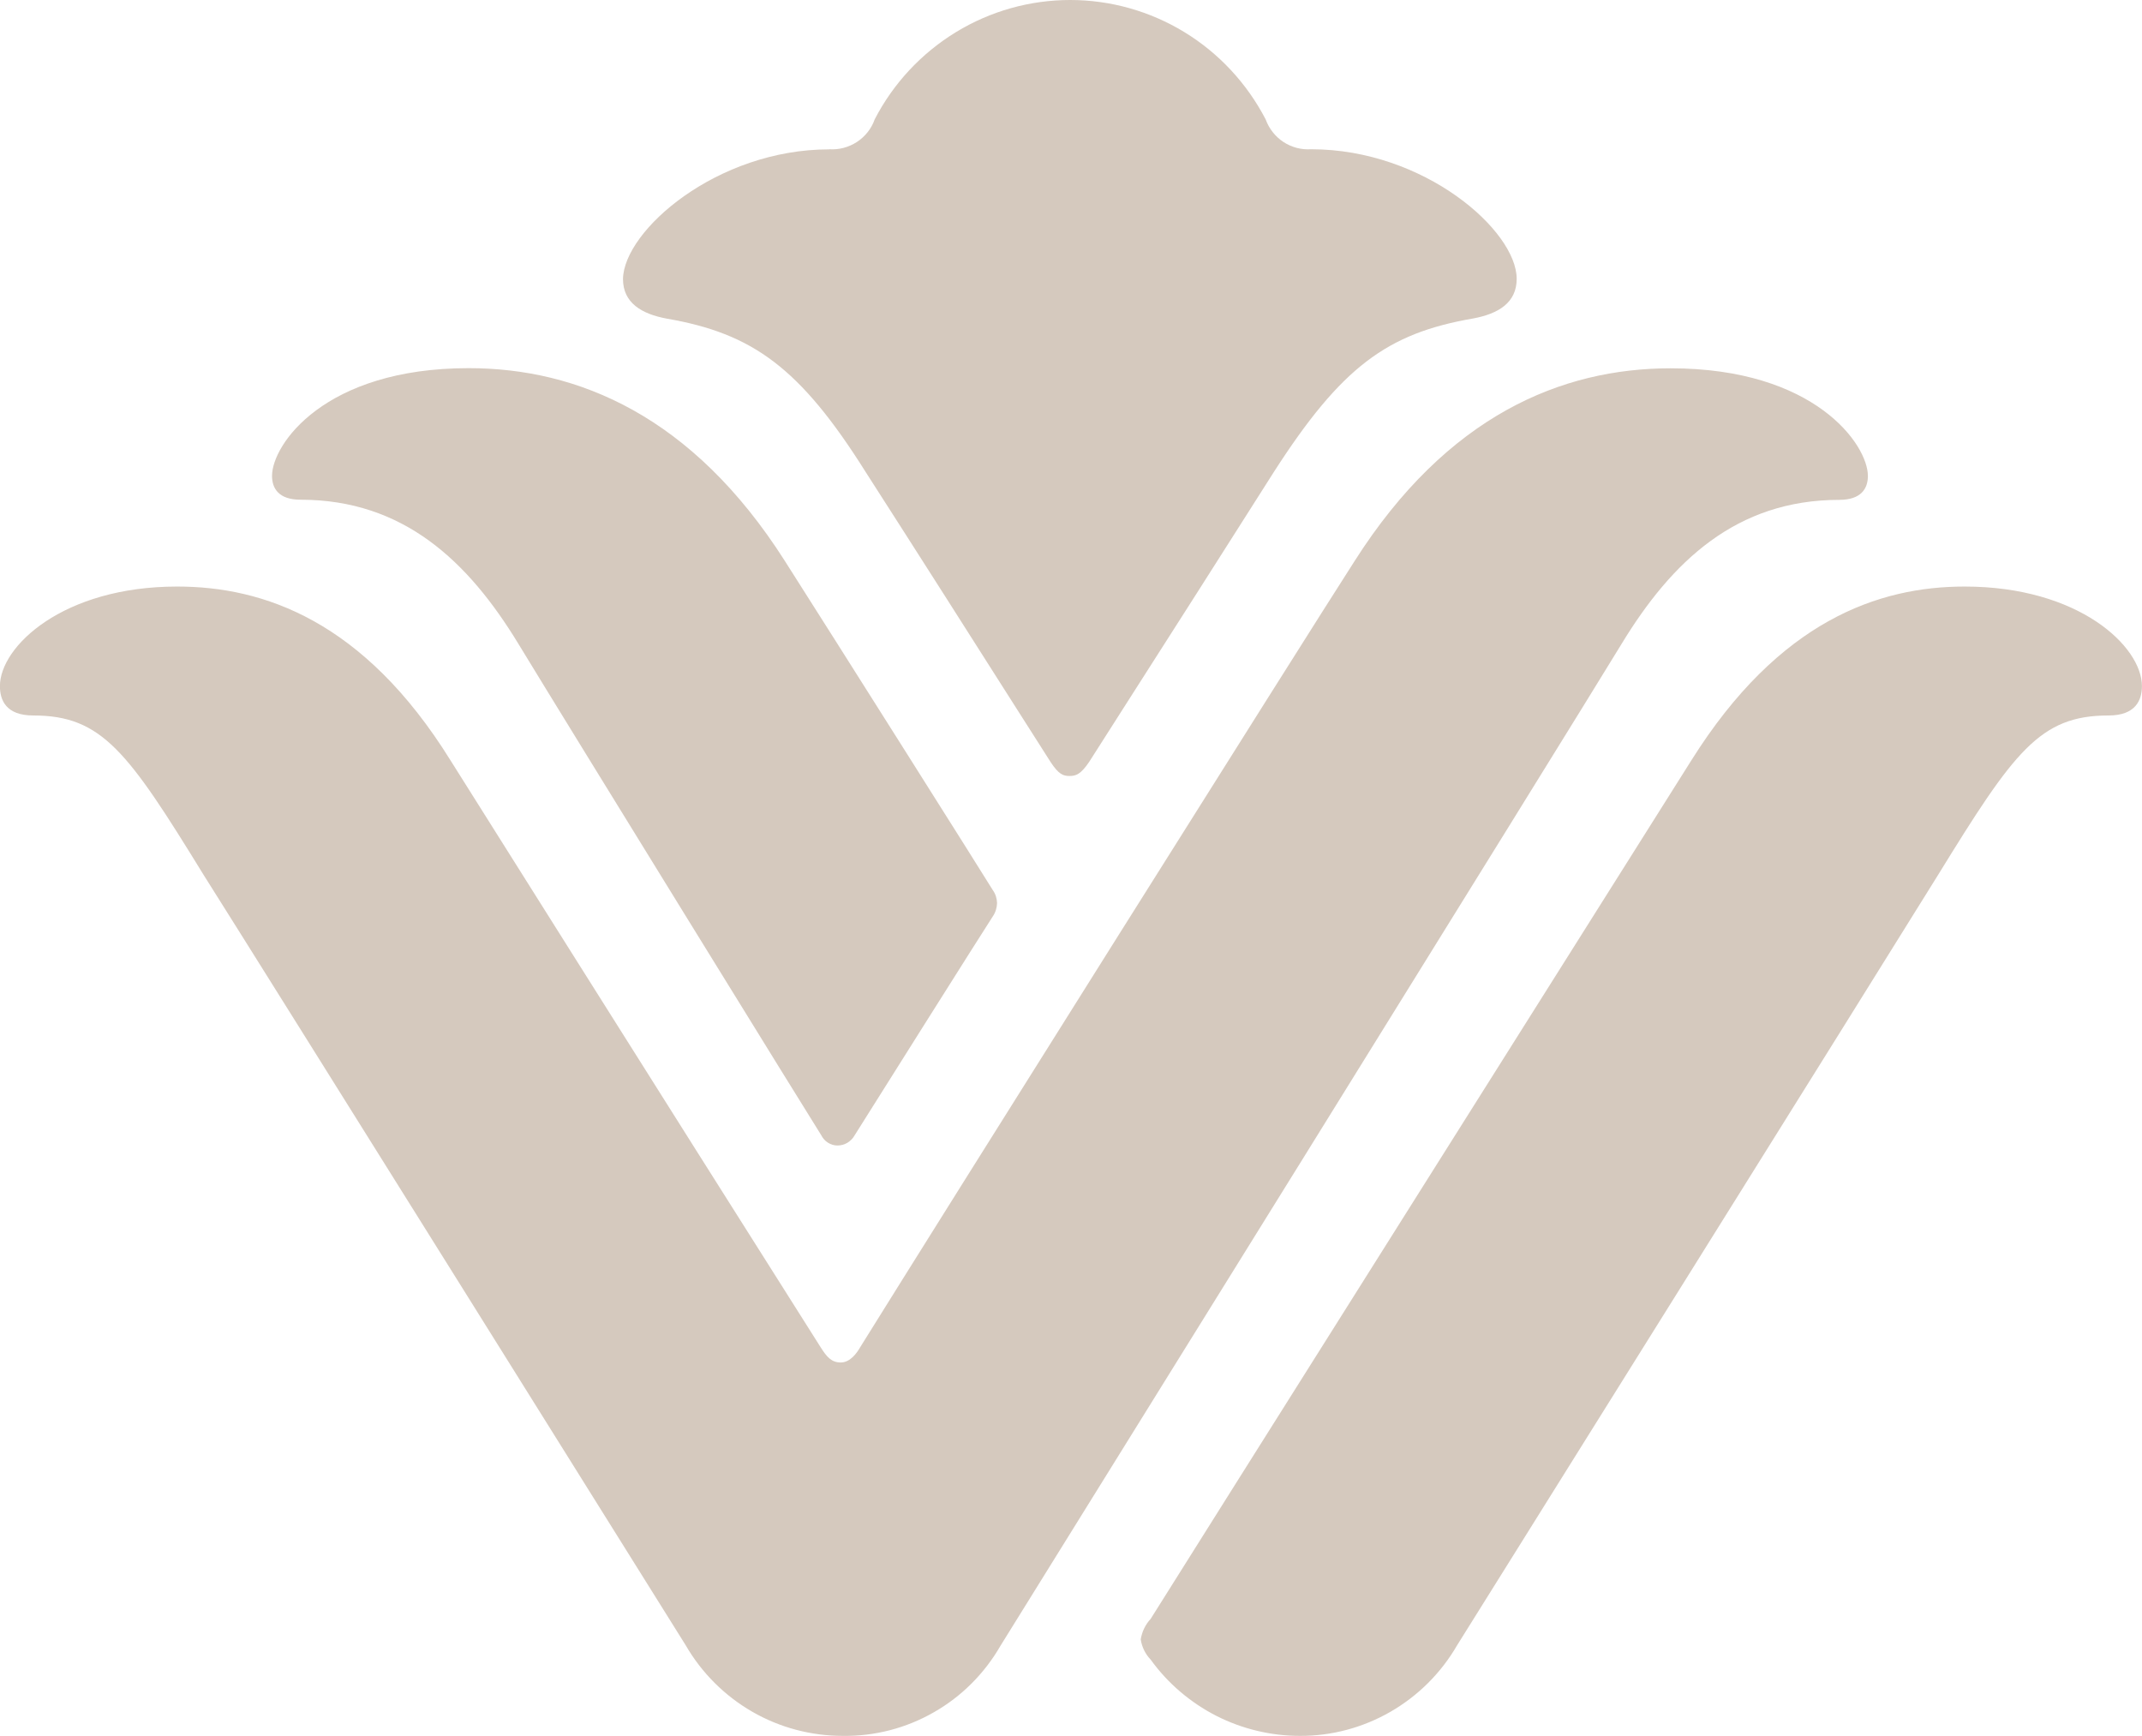
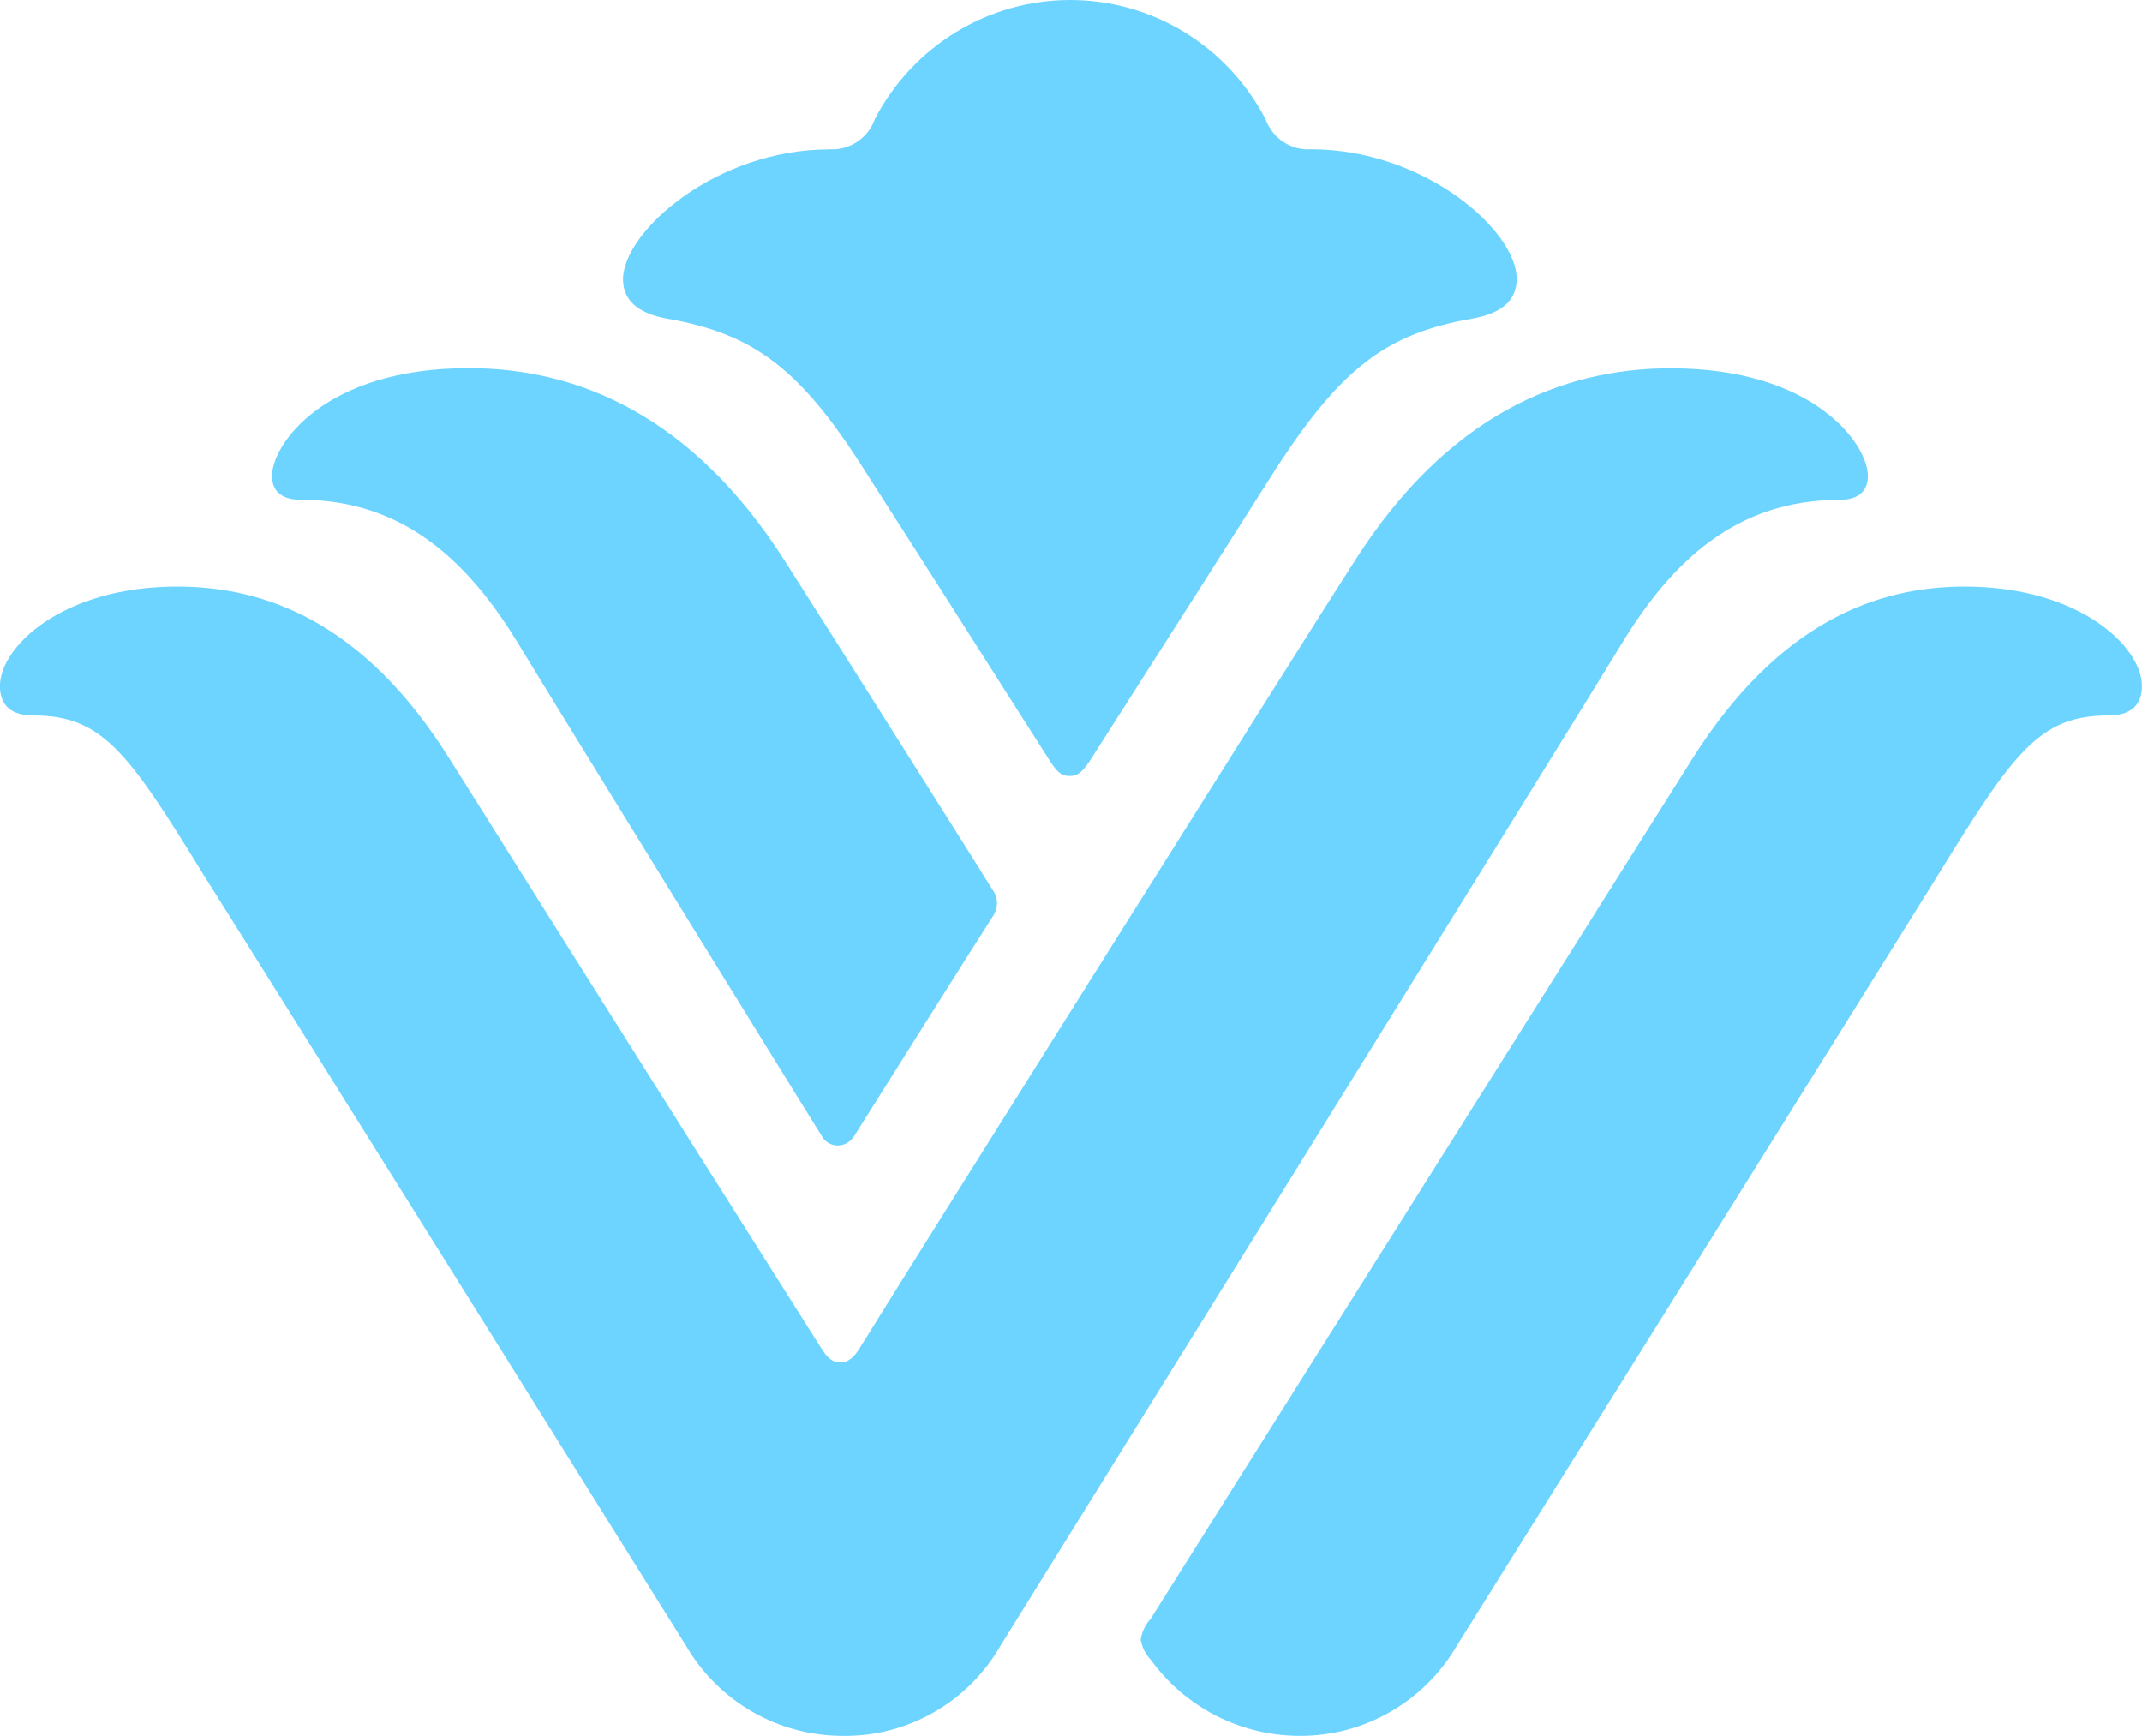
<svg xmlns="http://www.w3.org/2000/svg" width="58" height="47" viewBox="0 0 58 47" fill="none">
-   <path fill-rule="evenodd" clip-rule="evenodd" d="M23.203 3.844C22.979 3.989 22.717 4.059 22.452 4.041V4.044C19.409 4.044 16.891 6.243 16.869 7.554C16.869 8.2 17.373 8.501 18.054 8.627C20.377 9.029 21.661 9.95 23.442 12.783C24.782 14.869 26.459 17.506 27.492 19.132C28.028 19.976 28.391 20.547 28.444 20.627C28.669 20.973 28.794 21.01 28.959 21.01C29.125 21.01 29.258 20.976 29.493 20.627C29.544 20.544 29.941 19.923 30.521 19.015C31.565 17.381 33.203 14.817 34.495 12.776C36.324 9.931 37.564 9.025 39.883 8.624C40.571 8.497 41.068 8.197 41.068 7.55C41.068 6.243 38.565 4.041 35.503 4.041C35.238 4.059 34.973 3.989 34.752 3.844C34.532 3.699 34.362 3.484 34.27 3.231C33.762 2.254 33.001 1.437 32.069 0.869C31.138 0.301 30.067 0 28.978 0C27.888 0 26.817 0.301 25.886 0.869C24.951 1.441 24.19 2.254 23.685 3.231C23.597 3.484 23.424 3.699 23.203 3.844ZM21.253 15.19C18.742 11.242 15.629 9.968 12.692 9.968H12.688C8.78 9.968 7.366 12.04 7.366 12.884C7.366 13.225 7.547 13.53 8.139 13.53C10.925 13.53 12.677 15.197 14.035 17.429C15.393 19.665 22.147 30.606 22.235 30.733C22.276 30.814 22.338 30.889 22.416 30.937C22.497 30.989 22.585 31.015 22.677 31.015C22.773 31.015 22.865 30.989 22.946 30.941C23.026 30.892 23.096 30.822 23.141 30.74C23.236 30.584 26.795 24.935 26.88 24.816C26.954 24.709 26.994 24.582 26.998 24.452C26.994 24.326 26.957 24.204 26.884 24.103C26.817 23.981 22.53 17.192 21.253 15.19ZM20.369 46.346C21.116 46.777 21.963 47 22.824 47C23.685 47.011 24.535 46.792 25.286 46.361C26.037 45.934 26.659 45.31 27.093 44.556C28.08 42.97 42.555 19.662 43.909 17.433C45.264 15.205 47.012 13.534 49.802 13.534C50.394 13.534 50.578 13.229 50.578 12.887C50.578 12.044 49.147 9.972 45.238 9.972C42.29 9.972 39.187 11.246 36.677 15.194C35.389 17.192 25.404 33.076 23.291 36.478C23.2 36.638 23.019 36.89 22.765 36.89C22.511 36.89 22.383 36.734 22.221 36.478C17.936 29.711 12.195 20.582 12.195 20.582C9.847 16.802 7.131 15.881 4.797 15.881C1.702 15.881 -0.002 17.504 -0.002 18.577C-0.002 18.959 0.164 19.372 0.9 19.372C2.762 19.372 3.461 20.349 5.515 23.691C7.072 26.153 18.566 44.545 18.566 44.545C19 45.295 19.622 45.915 20.369 46.346ZM52.477 23.691C54.535 20.349 55.23 19.372 57.093 19.372H57.096C57.825 19.372 57.998 18.959 57.998 18.577C57.998 17.504 56.294 15.881 53.199 15.881C50.873 15.881 48.175 16.802 45.801 20.582C45.801 20.582 31.252 43.668 31.157 43.832C31.013 43.988 30.921 44.181 30.888 44.389C30.921 44.597 31.013 44.786 31.157 44.935C31.62 45.577 32.231 46.097 32.934 46.457C33.637 46.814 34.414 47 35.201 47C36.059 47.003 36.906 46.777 37.653 46.346C38.4 45.915 39.022 45.295 39.456 44.545C39.456 44.545 50.954 26.153 52.477 23.691Z" fill="#D5C9BE" />
+   <path fill-rule="evenodd" clip-rule="evenodd" d="M23.203 3.844C22.979 3.989 22.717 4.059 22.452 4.041V4.044C19.409 4.044 16.891 6.243 16.869 7.554C16.869 8.2 17.373 8.501 18.054 8.627C20.377 9.029 21.661 9.95 23.442 12.783C24.782 14.869 26.459 17.506 27.492 19.132C28.028 19.976 28.391 20.547 28.444 20.627C28.669 20.973 28.794 21.01 28.959 21.01C29.125 21.01 29.258 20.976 29.493 20.627C29.544 20.544 29.941 19.923 30.521 19.015C31.565 17.381 33.203 14.817 34.495 12.776C36.324 9.931 37.564 9.025 39.883 8.624C40.571 8.497 41.068 8.197 41.068 7.55C41.068 6.243 38.565 4.041 35.503 4.041C35.238 4.059 34.973 3.989 34.752 3.844C34.532 3.699 34.362 3.484 34.27 3.231C33.762 2.254 33.001 1.437 32.069 0.869C31.138 0.301 30.067 0 28.978 0C27.888 0 26.817 0.301 25.886 0.869C24.951 1.441 24.19 2.254 23.685 3.231C23.597 3.484 23.424 3.699 23.203 3.844ZM21.253 15.19C18.742 11.242 15.629 9.968 12.692 9.968H12.688C8.78 9.968 7.366 12.04 7.366 12.884C7.366 13.225 7.547 13.53 8.139 13.53C10.925 13.53 12.677 15.197 14.035 17.429C15.393 19.665 22.147 30.606 22.235 30.733C22.276 30.814 22.338 30.889 22.416 30.937C22.497 30.989 22.585 31.015 22.677 31.015C22.773 31.015 22.865 30.989 22.946 30.941C23.026 30.892 23.096 30.822 23.141 30.74C23.236 30.584 26.795 24.935 26.88 24.816C26.954 24.709 26.994 24.582 26.998 24.452C26.994 24.326 26.957 24.204 26.884 24.103C26.817 23.981 22.53 17.192 21.253 15.19ZM20.369 46.346C21.116 46.777 21.963 47 22.824 47C23.685 47.011 24.535 46.792 25.286 46.361C26.037 45.934 26.659 45.31 27.093 44.556C28.08 42.97 42.555 19.662 43.909 17.433C45.264 15.205 47.012 13.534 49.802 13.534C50.394 13.534 50.578 13.229 50.578 12.887C50.578 12.044 49.147 9.972 45.238 9.972C42.29 9.972 39.187 11.246 36.677 15.194C35.389 17.192 25.404 33.076 23.291 36.478C23.2 36.638 23.019 36.89 22.765 36.89C22.511 36.89 22.383 36.734 22.221 36.478C17.936 29.711 12.195 20.582 12.195 20.582C9.847 16.802 7.131 15.881 4.797 15.881C1.702 15.881 -0.002 17.504 -0.002 18.577C-0.002 18.959 0.164 19.372 0.9 19.372C2.762 19.372 3.461 20.349 5.515 23.691C7.072 26.153 18.566 44.545 18.566 44.545C19 45.295 19.622 45.915 20.369 46.346ZM52.477 23.691C54.535 20.349 55.23 19.372 57.093 19.372H57.096C57.825 19.372 57.998 18.959 57.998 18.577C57.998 17.504 56.294 15.881 53.199 15.881C50.873 15.881 48.175 16.802 45.801 20.582C45.801 20.582 31.252 43.668 31.157 43.832C31.013 43.988 30.921 44.181 30.888 44.389C30.921 44.597 31.013 44.786 31.157 44.935C31.62 45.577 32.231 46.097 32.934 46.457C33.637 46.814 34.414 47 35.201 47C36.059 47.003 36.906 46.777 37.653 46.346C38.4 45.915 39.022 45.295 39.456 44.545C39.456 44.545 50.954 26.153 52.477 23.691Z" fill="#6CD4FF" />
</svg>
